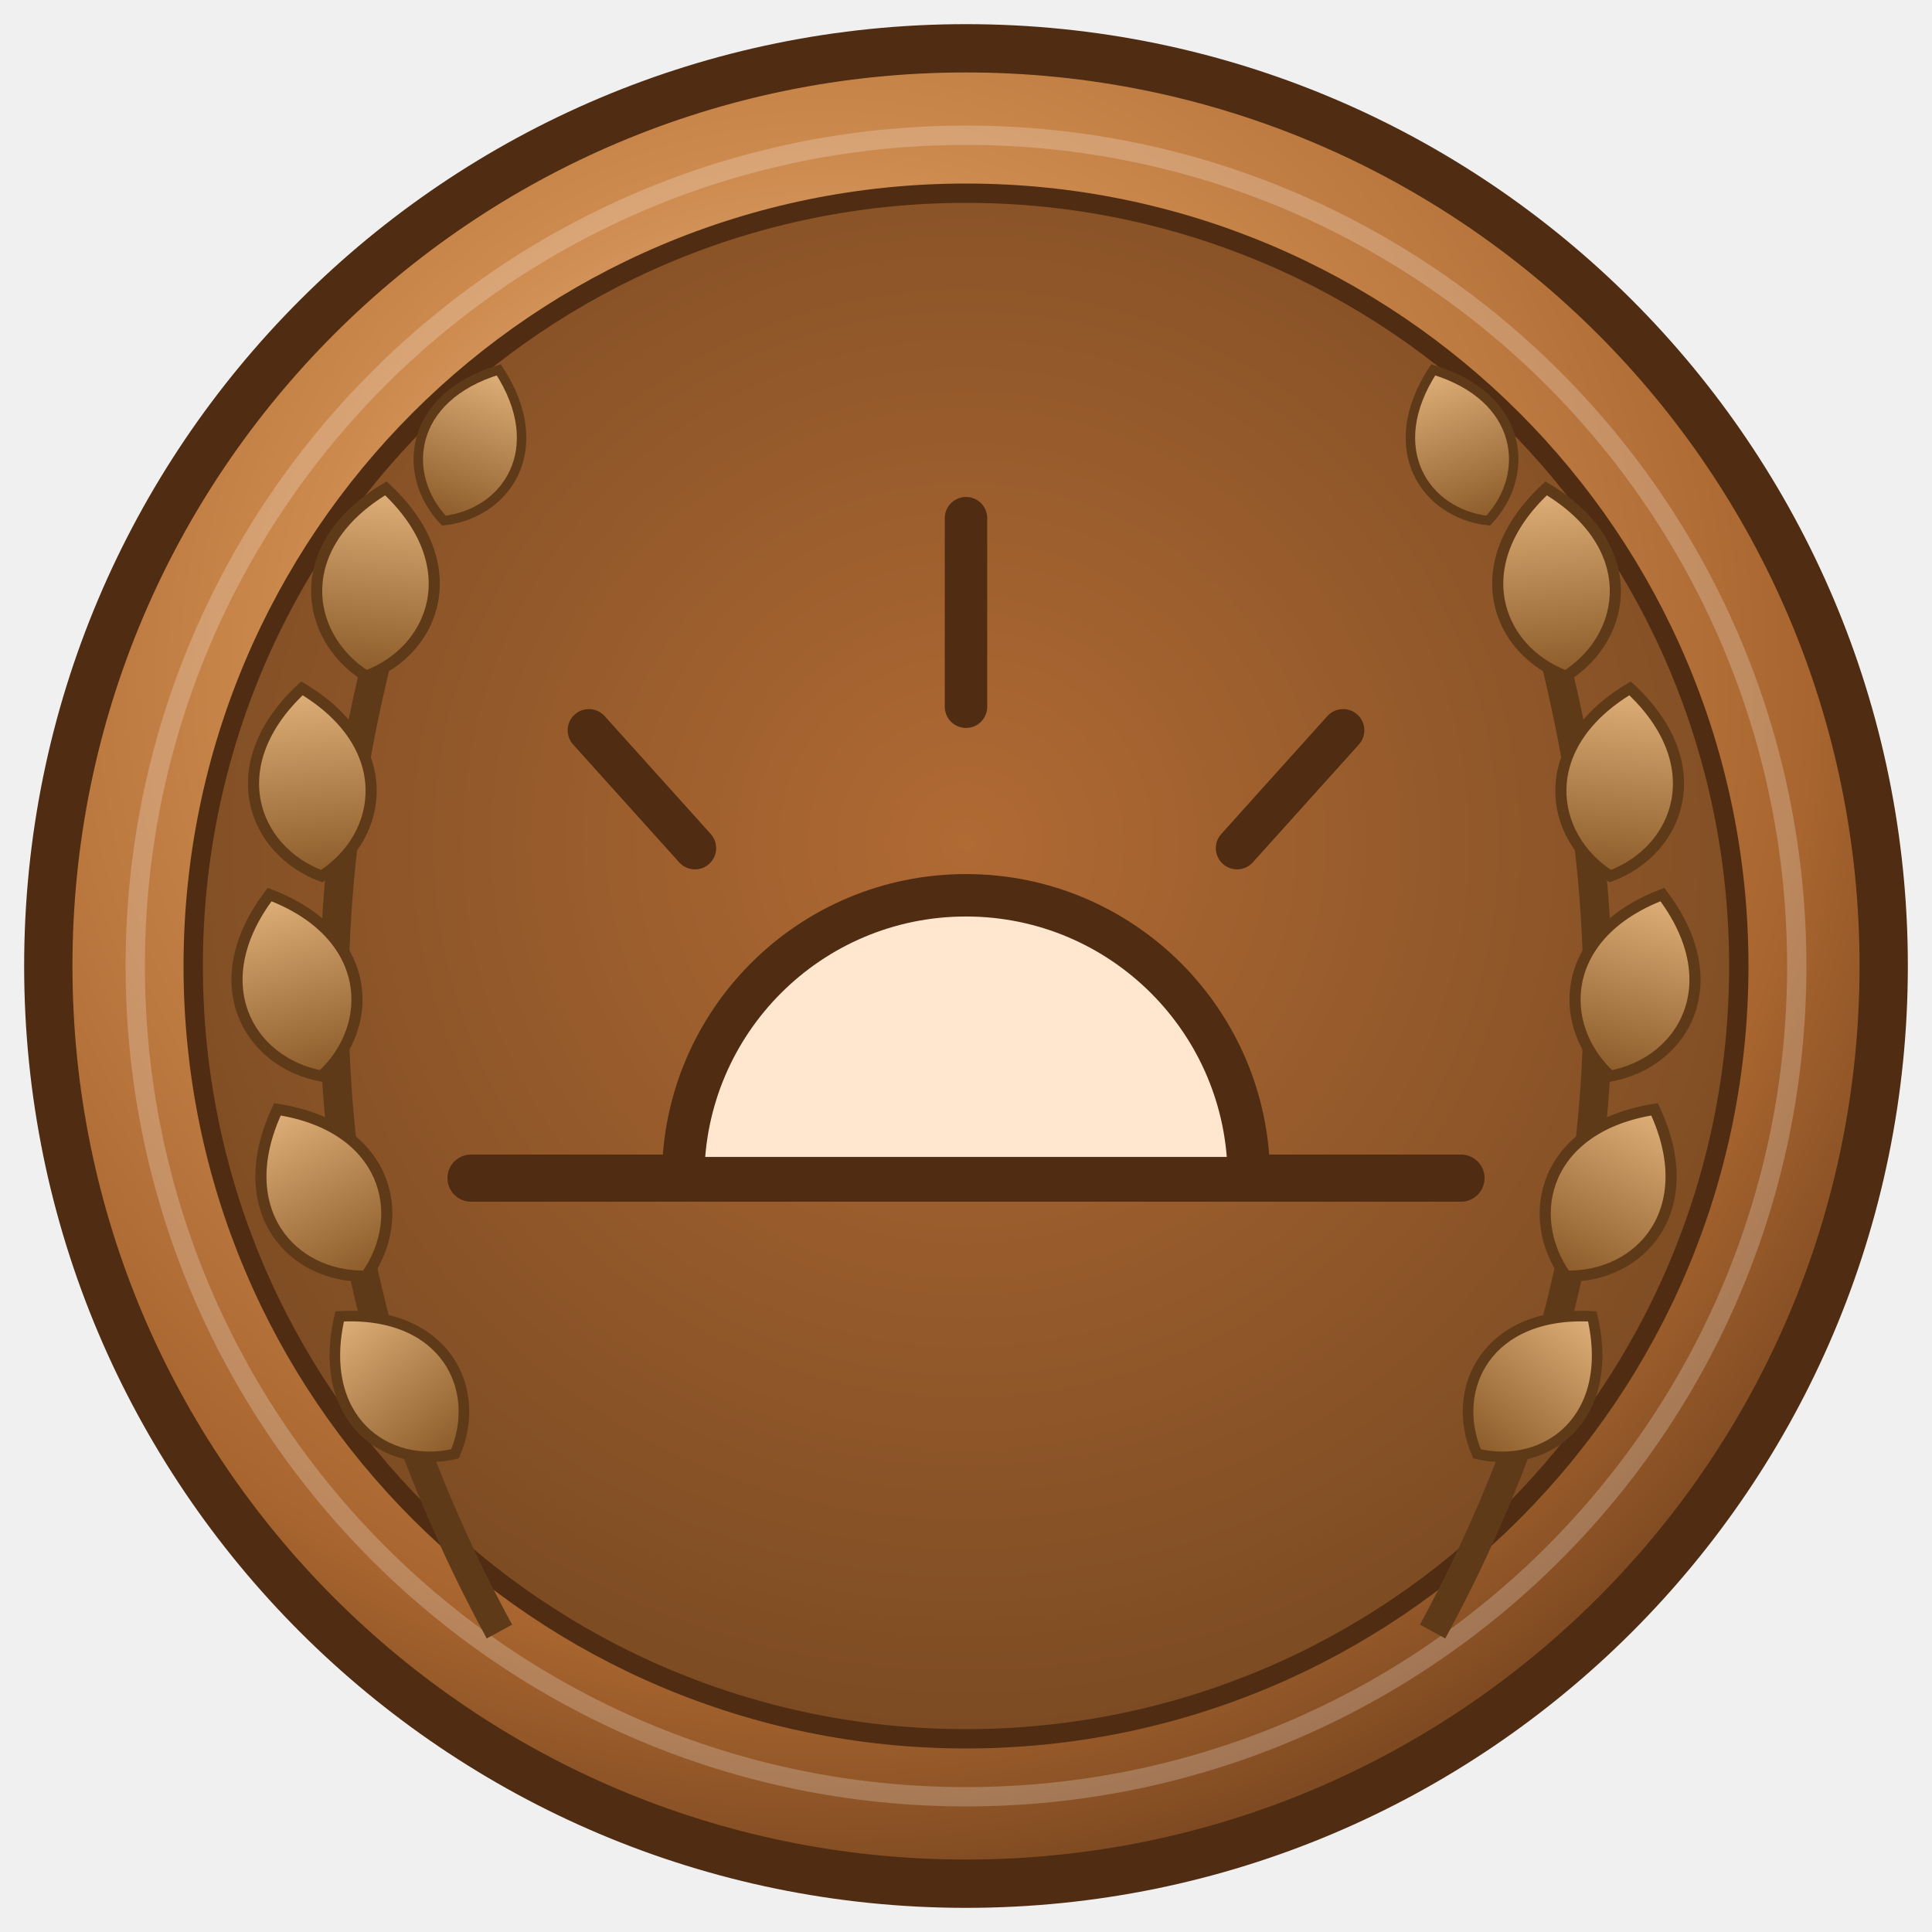
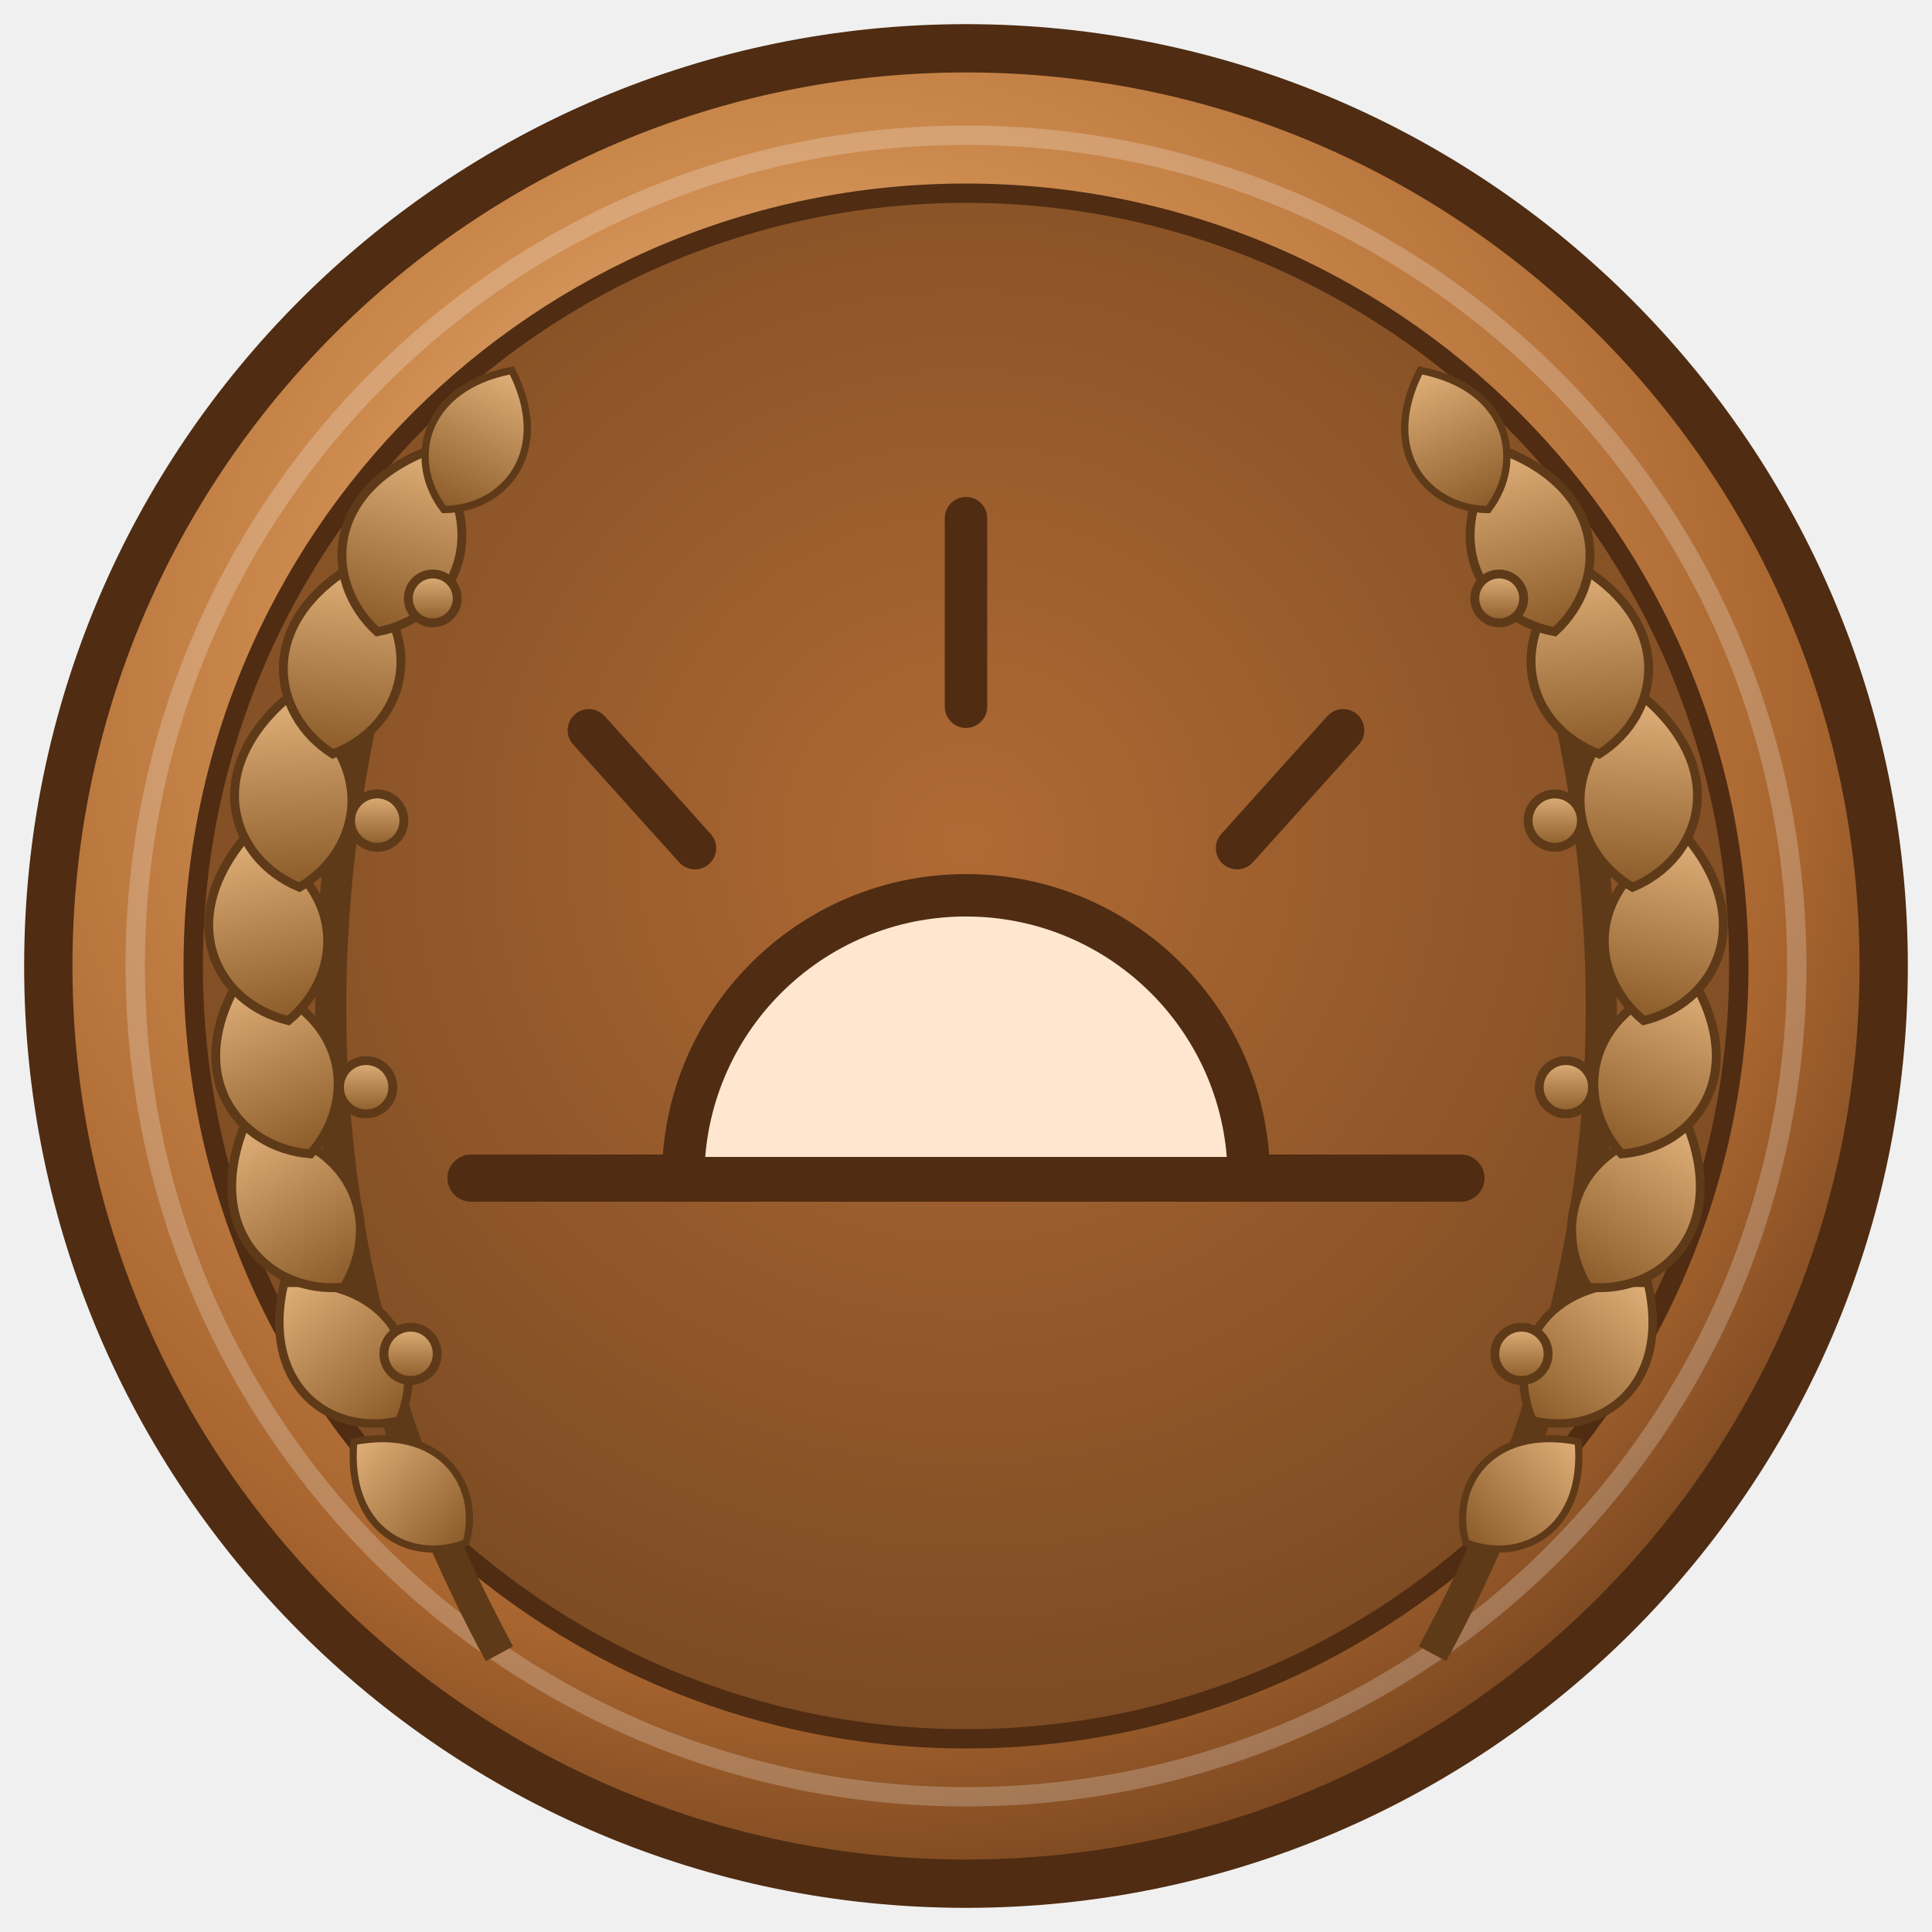
<svg xmlns="http://www.w3.org/2000/svg" viewBox="0 0 200 200" width="200" height="200" role="img" aria-label="Досягнення: Dawn Patrol (рівень: бронза)">
  <defs>
    <radialGradient id="metal" cx="42%" cy="34%" r="72%">
      <stop offset="0%" stop-color="#f0c9a0" />
      <stop offset="40%" stop-color="#cd8a4e" />
      <stop offset="76%" stop-color="#a8652f" />
      <stop offset="100%" stop-color="#6e3f1c" />
    </radialGradient>
    <radialGradient id="field" cx="50%" cy="42%" r="60%">
      <stop offset="0%" stop-color="#b06a34" />
      <stop offset="100%" stop-color="#7a4a22" />
    </radialGradient>
    <linearGradient id="leaf" x1="0" y1="0" x2="0" y2="1">
      <stop offset="0%" stop-color="#e0b07a" />
      <stop offset="100%" stop-color="#8a5a28" />
    </linearGradient>
    <path id="lf" d="M0,0 C 6,-3 8,-11 0,-17 C -8,-11 -6,-3 0,0 Z" />
  </defs>
  <circle cx="100" cy="100" r="95" fill="url(#metal)" />
  <circle cx="100" cy="100" r="95" fill="none" stroke="#4f2c12" stroke-width="5" />
  <circle cx="100" cy="100" r="86" fill="none" stroke="#ffffff" stroke-opacity="0.22" stroke-width="2" />
  <circle cx="100" cy="100" r="80" fill="url(#field)" stroke="#4f2c12" stroke-width="2" />
  <g transform="translate(100 93) scale(1.15) translate(-100 -100)">
-     <g id="wreath-l" fill="url(#leaf)" stroke="#5e3a18" stroke-width="1">
-       <path d="M58,166 Q 33,120 50,68" fill="none" stroke="#5e3a18" stroke-width="2.6" />
-       <use href="#lf" transform="translate(54,150) rotate(-40) scale(0.95)" />
-       <use href="#lf" transform="translate(46,134) rotate(-28)" />
-       <use href="#lf" transform="translate(42,116) rotate(-16)" />
-       <use href="#lf" transform="translate(42,98) rotate(-6)" />
-       <use href="#lf" transform="translate(46,80) rotate(6)" />
-       <use href="#lf" transform="translate(53,66) rotate(20) scale(0.85)" />
+     <g id="wreath-l" fill="url(#leaf)" stroke="#5e3a18" stroke-width="0.8">
+       <path d="M58,168 Q 31,118 52,62" fill="none" stroke="#5e3a18" stroke-width="2.8" />
+       <use href="#lf" transform="translate(55,158) rotate(-48) scale(0.8)" />
+       <use href="#lf" transform="translate(49,147) rotate(-40) scale(0.95)" />
+       <use href="#lf" transform="translate(44,135) rotate(-32)" />
+       <use href="#lf" transform="translate(41,123) rotate(-22)" />
+       <use href="#lf" transform="translate(39,111) rotate(-13)" />
+       <use href="#lf" transform="translate(40,99) rotate(-4)" />
+       <use href="#lf" transform="translate(43,87) rotate(6)" />
+       <use href="#lf" transform="translate(47,76) rotate(16)" />
+       <use href="#lf" transform="translate(53,65) rotate(26) scale(0.82)" />
+       <circle cx="50" cy="141" r="2.4" />
+       <circle cx="46" cy="117" r="2.4" />
+       <circle cx="47" cy="93" r="2.4" />
+       <circle cx="52" cy="73" r="2.2" />
    </g>
    <use href="#wreath-l" transform="matrix(-1 0 0 1 200 0)" />
  </g>
  <g transform="translate(100 100) scale(1.22) translate(-100 -100)">
    <path d="M58,118 H142" fill="none" stroke="#4f2c12" stroke-width="4" stroke-linecap="round" />
    <g stroke="#4f2c12" stroke-width="3.6" stroke-linecap="round" fill="none">
      <line x1="100" y1="62" x2="100" y2="78" />
      <line x1="68" y1="80" x2="77" y2="90" />
      <line x1="132" y1="80" x2="123" y2="90" />
    </g>
    <path d="M76,118 A24,24 0 0 1 124,118 Z" fill="#ffe7cf" stroke="#4f2c12" stroke-width="3.6" stroke-linejoin="round" />
  </g>
</svg>
